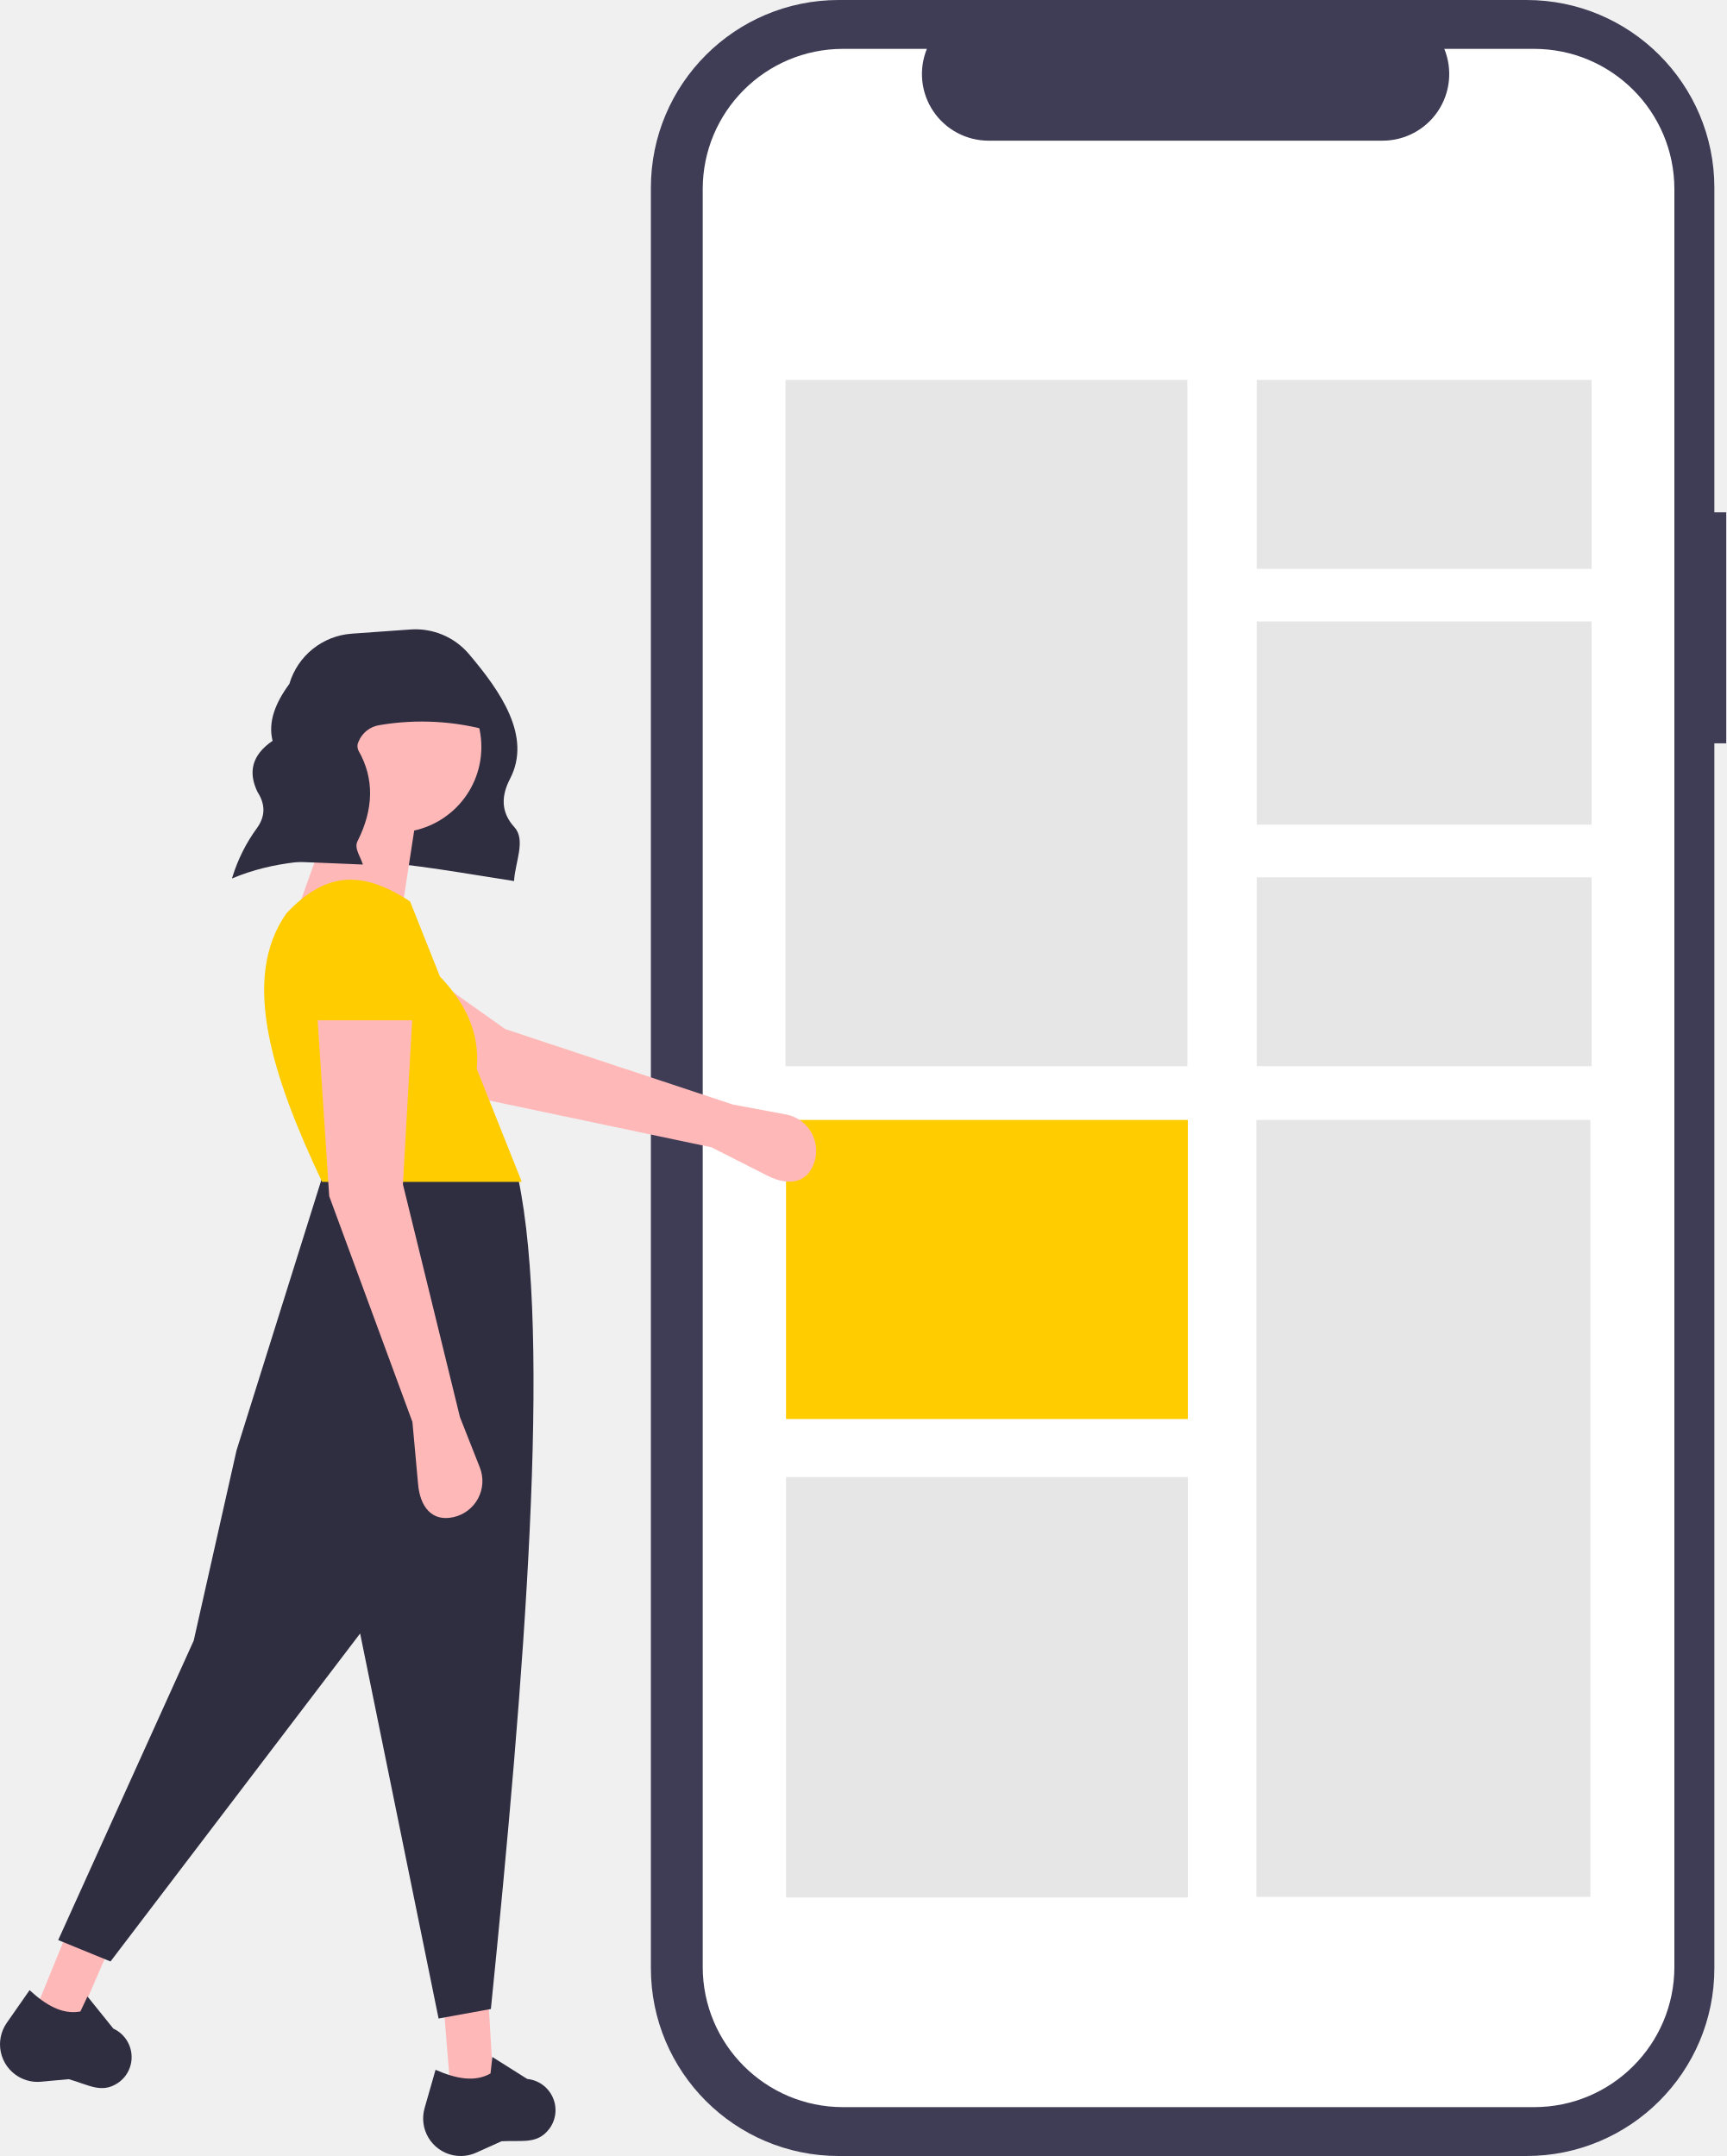
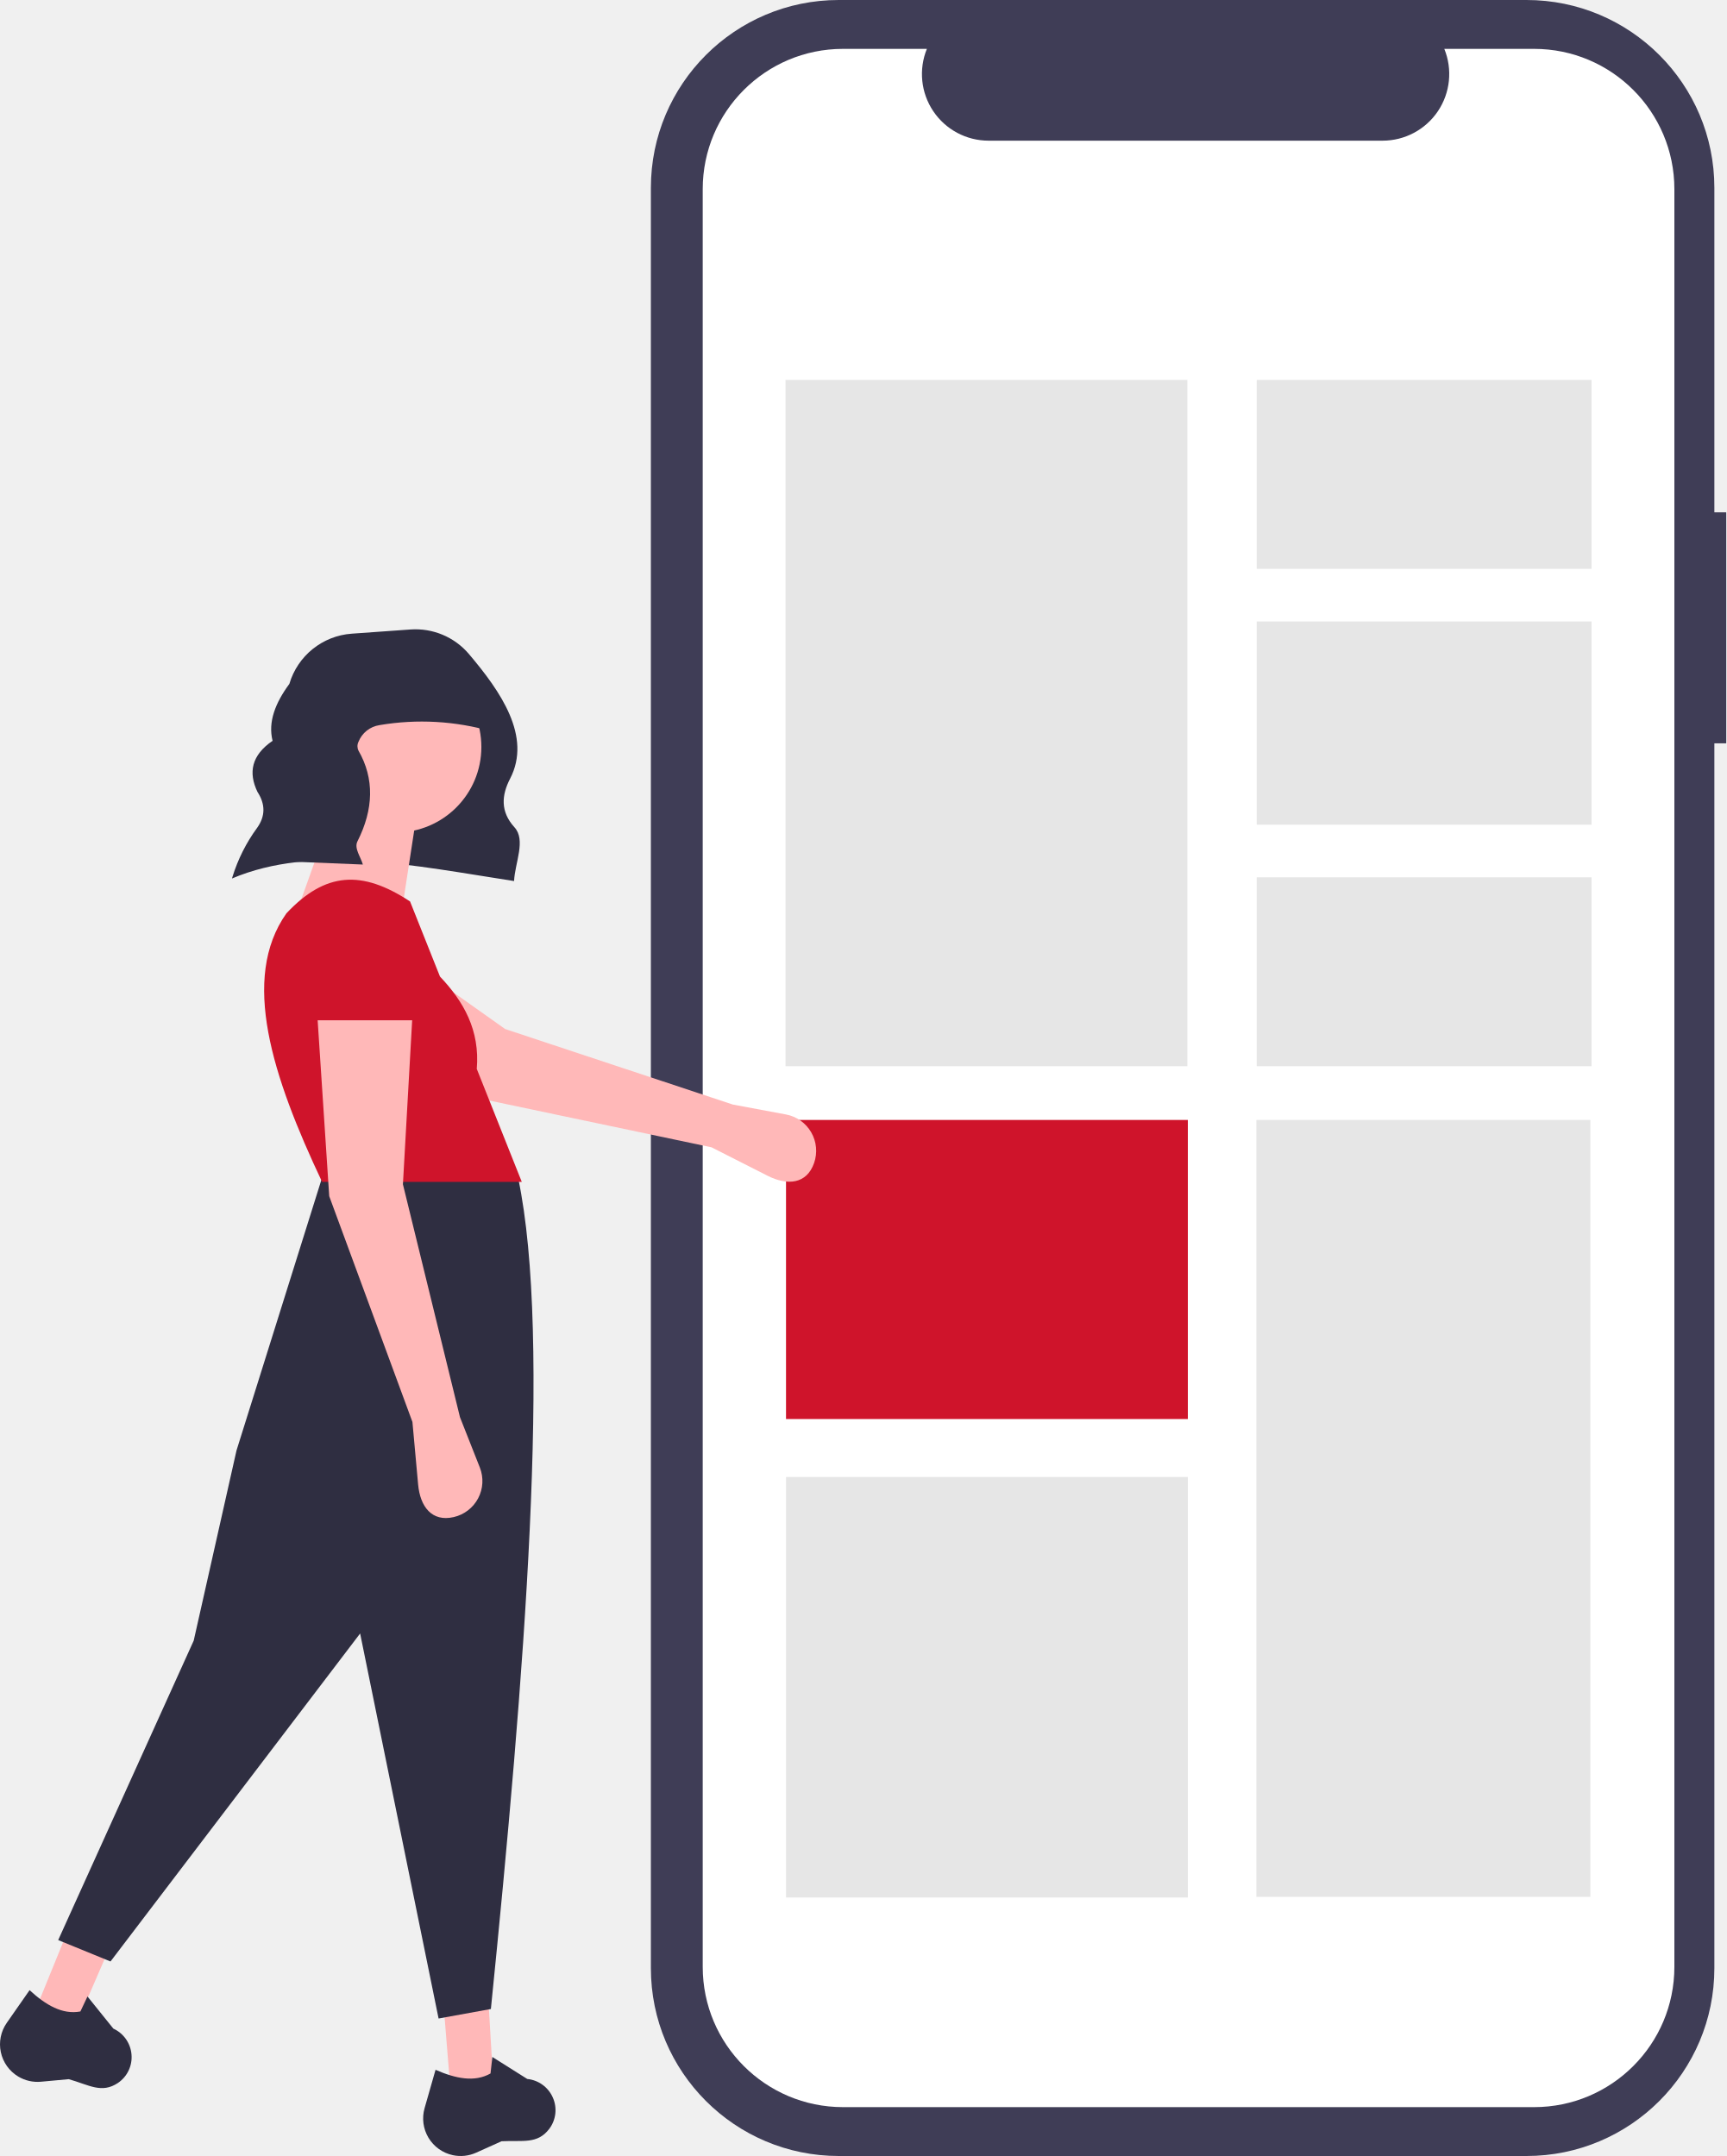
<svg xmlns="http://www.w3.org/2000/svg" id="fca56bc5-77d4-406d-ad66-27bb6fa058ef" data-name="Layer 1" width="582.54" height="727.778" viewBox="0 0 582.54 727.778">
  <path d="M891.27,259.058h-3.999V149.513A63.402,63.402,0,0,0,823.87,86.111H591.783a63.402,63.402,0,0,0-63.402,63.402V750.487A63.402,63.402,0,0,0,591.783,813.889H823.869a63.402,63.402,0,0,0,63.402-63.402V337.034h3.999Z" transform="translate(-308.7298 -86.11098)" fill="#3f3d56" />
  <path d="M826.428,102.606h-30.295a22.495,22.495,0,0,1-20.827,30.991H642.346a22.495,22.495,0,0,1-20.827-30.991h-28.296a47.348,47.348,0,0,0-47.348,47.348V750.046a47.348,47.348,0,0,0,47.348,47.348H826.428a47.348,47.348,0,0,0,47.348-47.348h0V149.954A47.348,47.348,0,0,0,826.428,102.606Z" transform="translate(-308.7298 -86.11098)" fill="#fff" />
  <rect x="265.088" y="128.247" width="135.604" height="231.657" fill="#e6e6e6" />
  <rect x="423.99" y="378.051" width="112.706" height="262.268" fill="#e6e6e6" />
  <rect x="424.1" y="128.247" width="113.004" height="63.766" fill="#e6e6e6" />
  <rect x="424.1" y="209.771" width="113.004" height="68.609" fill="#e6e6e6" />
  <rect x="424.1" y="296.138" width="113.004" height="63.766" fill="#e6e6e6" />
-   <rect x="265.256" y="378.051" width="135.604" height="100.955" fill="#ffcc00" />
+   <rect x="265.256" y="378.051" width="135.604" height="100.955" fill="#cf142b" />
  <rect x="265.256" y="498.576" width="135.604" height="141.955" fill="#e6e6e6" />
  <path d="M548.857,473.402l18.875,9.585c6.737,3.421,13.239,2.836,15.728-4.297v0a12.481,12.481,0,0,0-9.493-16.382l-17.939-3.349-76.829-25.49L432.659,400.467,415.598,427.648l53.776,29.018Z" transform="translate(-308.7298 -86.11098)" fill="#ffb8b8" />
  <polygon points="152.018 705.436 166.459 703.029 164.854 675.751 149.611 675.751 152.018 705.436" fill="#ffb8b8" />
  <polygon points="11.857 678.794 25.833 683.153 36.695 658.08 23.087 651.21 11.857 678.794" fill="#ffb8b8" />
  <path d="M387.016,382.657c27.497-11.695,61.744-4.285,95.191.858.311-6.228,4.084-13.808.132-18.153-4.801-5.279-4.359-10.825-1.47-16.404,7.388-14.265-3.197-29.444-13.884-42.065a23.669,23.669,0,0,0-19.755-8.292l-19.797,1.414a23.709,23.709,0,0,0-21.053,16.946v0c-4.727,6.429-7.257,12.841-5.664,19.219-7.081,4.839-8.27,10.68-5.089,17.264,2.698,4.146,2.669,8.182-.123,12.106a55.891,55.891,0,0,0-8.31,16.506Z" transform="translate(-308.7298 -86.11098)" fill="#2f2e41" />
  <path d="M328.37,741.003l17.65,7.221L430.261,637.508l26.476,129.971,17.65-3.209c11.322-112.052,20.555-226.344,9.226-280.4l-65.386-2.808-29.685,94.67-14.441,64.183Z" transform="translate(-308.7298 -86.11098)" fill="#2f2e41" />
  <path d="M461.542,813.608h0a12.672,12.672,0,0,0,7.855-.835l8.579-3.86c7.193-.369,12.091,1.063,16.096-4.163a10.496,10.496,0,0,0,1.225-10.582h0a10.569,10.569,0,0,0-8.631-6.28l-11.783-7.425-.618,5.566c-5.385,3.051-11.779,1.733-18.554-1.237l-3.698,12.944A12.672,12.672,0,0,0,461.542,813.608Z" transform="translate(-308.7298 -86.11098)" fill="#2f2e41" />
  <path d="M314.869,787.056h0a12.672,12.672,0,0,0,7.701,1.761l9.367-.865c6.923,1.987,11.091,4.932,16.576,1.29a10.496,10.496,0,0,0,4.595-9.61h0a10.569,10.569,0,0,0-6.124-8.743l-8.733-10.849-2.392,5.064c-6.084,1.137-11.704-2.186-17.147-7.195l-7.701,11.041A12.672,12.672,0,0,0,314.869,787.056Z" transform="translate(-308.7298 -86.11098)" fill="#2f2e41" />
  <circle cx="133.565" cy="252.143" r="28.882" fill="#ffb8b8" />
  <polygon points="98.264 313.117 135.972 305.094 140.786 273.805 114.31 268.189 98.264 313.117" fill="#ffb8b8" />
-   <path d="M417.424,485.073h67.392l-15.19-38.138c1.104-13.123-4.458-22.775-12.418-31.178l-10.099-25.355c-16.317-10.739-28.619-9.937-41.719,4.011C389.858,416.405,400.609,449.462,417.424,485.073Z" transform="translate(-308.7298 -86.11098)" fill="#ffcc00" />
+   <path d="M417.424,485.073h67.392l-15.19-38.138c1.104-13.123-4.458-22.775-12.418-31.178l-10.099-25.355c-16.317-10.739-28.619-9.937-41.719,4.011C389.858,416.405,400.609,449.462,417.424,485.073Z" transform="translate(-308.7298 -86.11098)" fill="#cf142b" />
  <path d="M447.911,566.104l1.917,21.082c.684,7.525,4.636,12.721,12.001,11.037h0a12.481,12.481,0,0,0,8.828-16.75l-6.7-16.974-19.255-78.624,3.209-56.962H415.819l4.011,60.974Z" transform="translate(-308.7298 -86.11098)" fill="#ffb8b8" />
  <path d="M397.307,376.557c3.105-28.136,11.062-52.095,24.87-71.017l2.067-.069v-.511l6.712.286,18.663-.627c-.437.454-.854.911-1.276,1.367l13.608.579,12.837,26.476a85.266,85.266,0,0,0-37.995-2.157,9.087,9.087,0,0,0-7.101,5.658,3.38,3.38,0,0,0,.024,2.974c5.395,9.41,5.126,19.744-.357,30.594-1.197,2.368,1.101,5.22,1.822,7.833Z" transform="translate(-308.7298 -86.11098)" fill="#2f2e41" />
-   <path d="M413.413,430.517H450.318l-2.587-24.075a16.701,16.701,0,0,0-15.853-15.999h0a16.701,16.701,0,0,0-17.522,16.026Z" transform="translate(-308.7298 -86.11098)" fill="#ffcc00" />
+   <path d="M413.413,430.517H450.318l-2.587-24.075a16.701,16.701,0,0,0-15.853-15.999h0a16.701,16.701,0,0,0-17.522,16.026Z" transform="translate(-308.7298 -86.11098)" fill="#cf142b" />
</svg>
